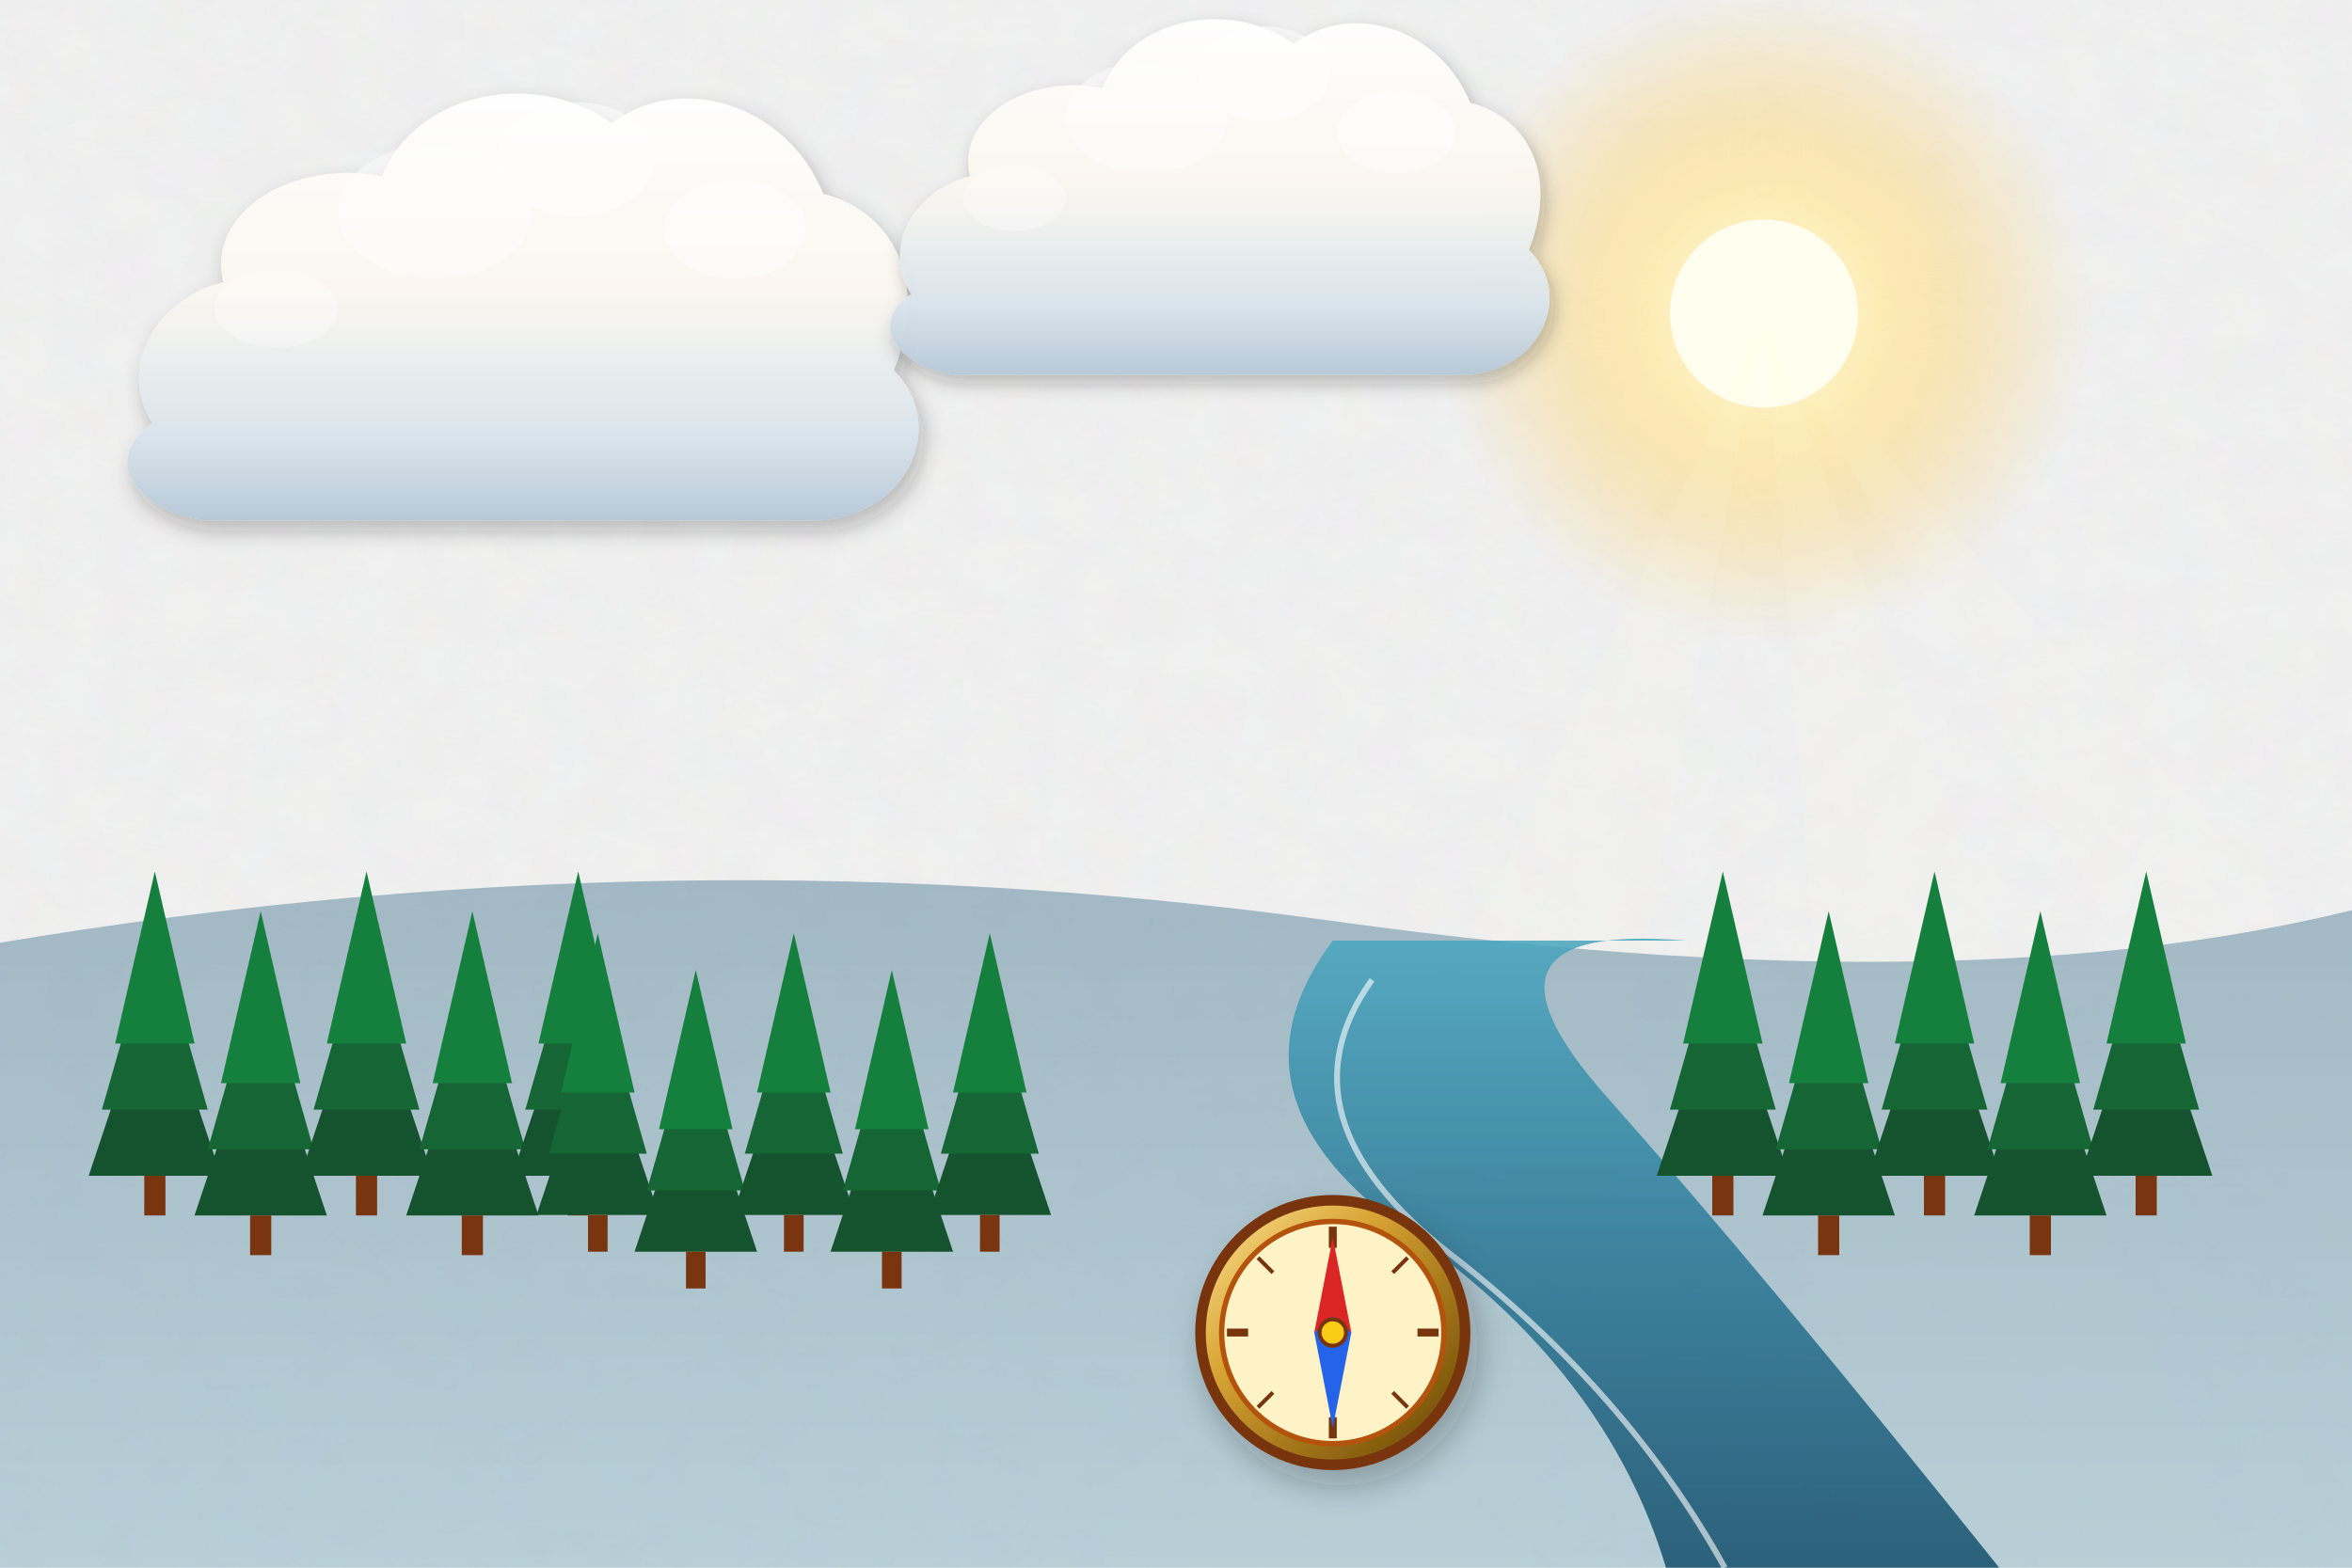
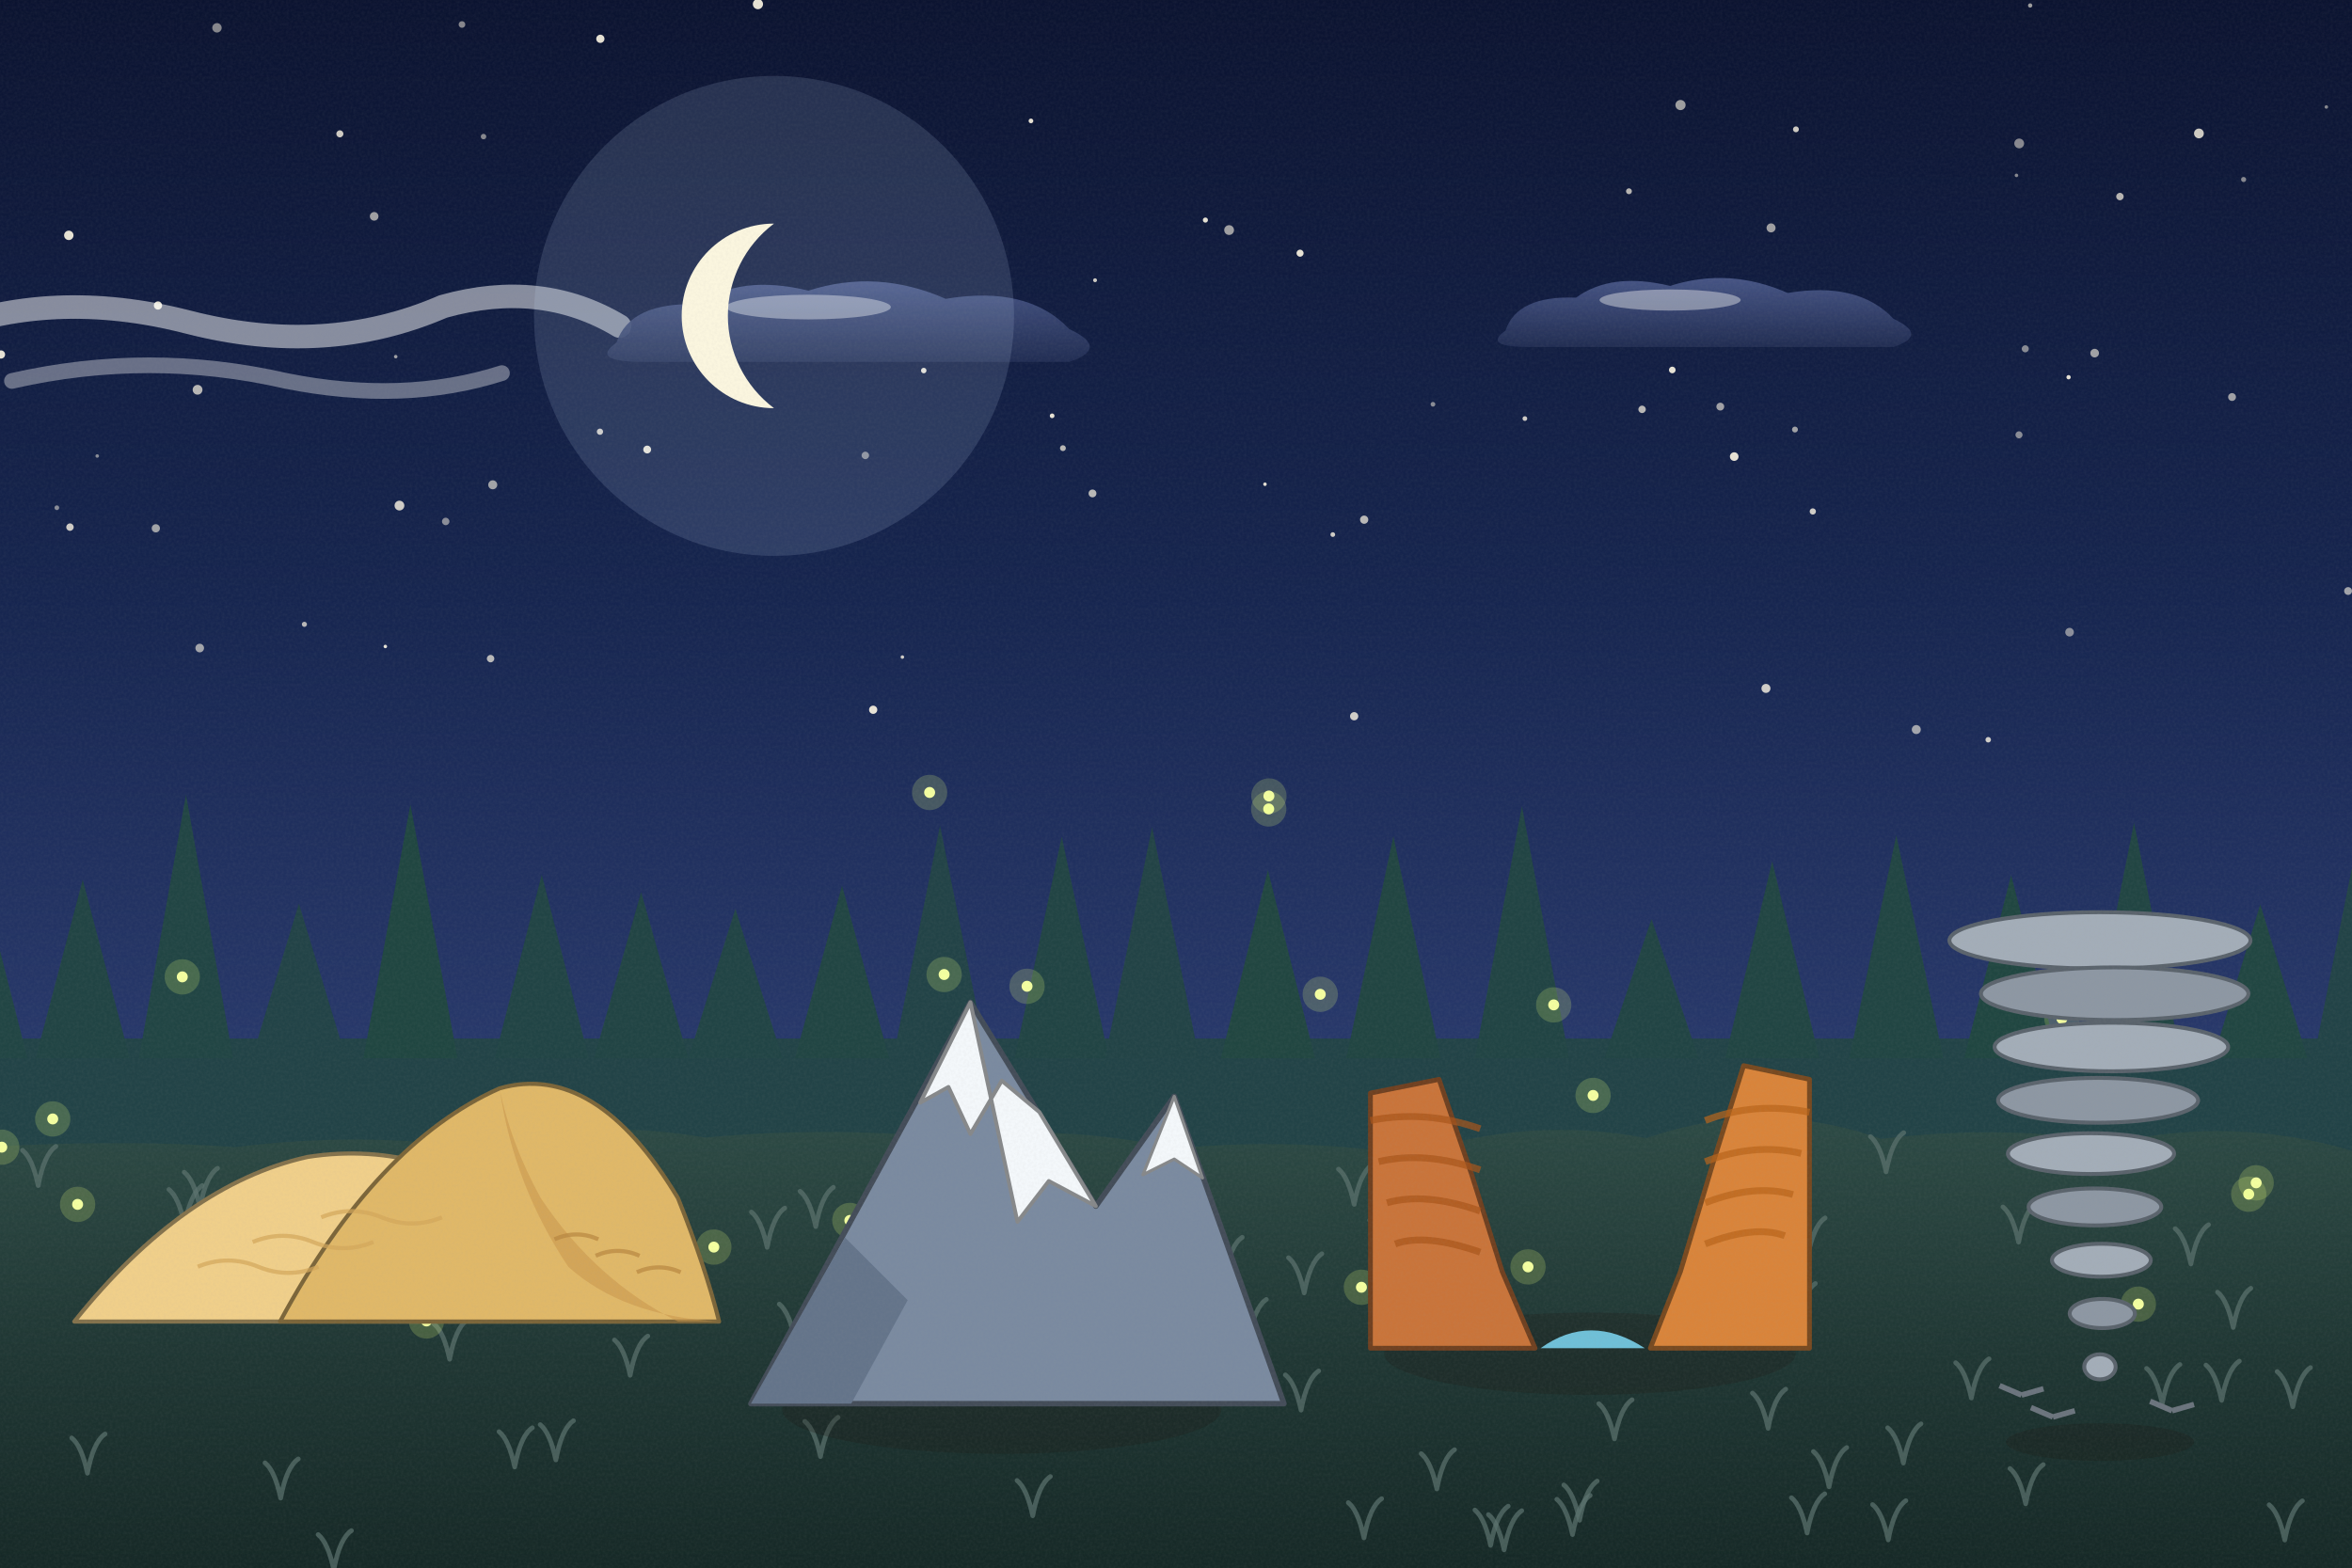
<svg xmlns="http://www.w3.org/2000/svg" viewBox="0 0 1200 800" width="1200" height="800">
  <defs>
-     <filter id="ghibliPaper" x="0%" y="0%" width="100%" height="100%">
-       <feTurbulence type="fractalNoise" baseFrequency="0.04" numOctaves="3" result="noise" seed="42" />
-       <feColorMatrix type="matrix" values="1 0 0 0 0  0 1 0 0 0  0 0 1 0 0  0 0 0 0.035 0" in="noise" result="coloredNoise" />
-       <feComposite operator="in" in2="SourceGraphic" />
+     <linearGradient id="woodTone" x1="0" y1="0" x2="1" y2="0">
+       <stop offset="0" stop-color="#a77649" />
+       <stop offset=".5" stop-color="#7d5231" />
+       <stop offset="1" stop-color="#5a381e" />
+     </linearGradient>
+     <linearGradient id="stoneTone" x1="0" y1="0" x2="0" y2="1">
+       <stop offset="0" stop-color="#c5beb3" />
+       <stop offset="1" stop-color="#7c7468" />
+     </linearGradient>
+     <filter id="softShadow" x="-20%" y="-20%" width="140%" height="140%">
+       <feDropShadow dx="2" dy="5" stdDeviation="4" flood-color="#1b1a14" flood-opacity=".25" />
    </filter>
-     <filter id="softGlow" x="-20%" y="-20%" width="140%" height="140%">
-       <feGaussianBlur stdDeviation="8" result="blur" />
-       <feComposite in="SourceGraphic" in2="blur" operator="over" />
+     <filter id="grain" x="0" y="0" width="100%" height="100%">
+       <feTurbulence type="fractalNoise" baseFrequency=".7" numOctaves="2" seed="11" />
+       <feColorMatrix type="matrix" values="0 0 0 0 .34  0 0 0 0 .34  0 0 0 0 .32  0 0 0 .22 -.07" />
    </filter>
-     <filter id="dropShadow" x="-20%" y="-20%" width="140%" height="140%">
-       <feDropShadow dx="3" dy="6" stdDeviation="6" flood-color="#141e28" flood-opacity="0.28" />
-     </filter>
-     <linearGradient id="skyDay" x1="0" y1="0" x2="0" y2="1">
-       <stop offset="0%" stop-color="#236ca7" />
-       <stop offset="35%" stop-color="#5fa3d6" />
-       <stop offset="70%" stop-color="#b8e1f2" />
-       <stop offset="100%" stop-color="#fdf3dc" />
-     </linearGradient>
-     <linearGradient id="skySunset" x1="0" y1="0" x2="0" y2="1">
-       <stop offset="0%" stop-color="#31396b" />
-       <stop offset="35%" stop-color="#73507b" />
-       <stop offset="65%" stop-color="#cb6b5c" />
-       <stop offset="85%" stop-color="#f29e5a" />
-       <stop offset="100%" stop-color="#fedaa2" />
-     </linearGradient>
-     <linearGradient id="skyDusk" x1="0" y1="0" x2="0" y2="1">
-       <stop offset="0%" stop-color="#121832" />
-       <stop offset="40%" stop-color="#262f56" />
-       <stop offset="70%" stop-color="#4e3d64" />
-       <stop offset="90%" stop-color="#915264" />
-       <stop offset="100%" stop-color="#d6846c" />
-     </linearGradient>
-     <linearGradient id="cloudBodyDay" x1="0" y1="0" x2="0" y2="1">
-       <stop offset="0%" stop-color="#ffffff" />
-       <stop offset="45%" stop-color="#fcf8f0" />
-       <stop offset="80%" stop-color="#d9e4ec" />
-       <stop offset="100%" stop-color="#b6c8d7" />
-     </linearGradient>
-     <linearGradient id="cloudBodySunset" x1="0" y1="0" x2="0" y2="1">
-       <stop offset="0%" stop-color="#fff5e6" />
-       <stop offset="40%" stop-color="#fbd0a5" />
-       <stop offset="75%" stop-color="#cf8ca0" />
-       <stop offset="100%" stop-color="#7e607c" />
-     </linearGradient>
-     <radialGradient id="sunGlowDay" cx="50%" cy="50%" r="50%">
-       <stop offset="0%" stop-color="#fffced" stop-opacity="1" />
-       <stop offset="35%" stop-color="#ffebaa" stop-opacity="0.85" />
-       <stop offset="70%" stop-color="#ffd573" stop-opacity="0.35" />
-       <stop offset="100%" stop-color="#ffd573" stop-opacity="0" />
+     <linearGradient id="skyNight" x1="0" y1="0" x2="0" y2="1">
+       <stop offset="0" stop-color="#0b1330" />
+       <stop offset=".38" stop-color="#16254f" />
+       <stop offset=".72" stop-color="#2b3c70" />
+       <stop offset="1" stop-color="#4a5a8f" />
+     </linearGradient>
+     <linearGradient id="cloudG" x1="0" y1="0" x2="0" y2="1">
+       <stop offset="0" stop-color="#4b5a8c" />
+       <stop offset="1" stop-color="#232f55" />
+     </linearGradient>
+     <radialGradient id="sunG">
+       <stop offset="0" stop-color="#ffffff" />
+       <stop offset=".3" stop-color="#ffffff" stop-opacity=".85" />
+       <stop offset="1" stop-color="#ffffff" stop-opacity="0" />
    </radialGradient>
-     <radialGradient id="sunGlowSunset" cx="50%" cy="50%" r="50%">
-       <stop offset="0%" stop-color="#fff8db" stop-opacity="1" />
-       <stop offset="30%" stop-color="#ffb753" stop-opacity="0.9" />
-       <stop offset="65%" stop-color="#f46e45" stop-opacity="0.4" />
-       <stop offset="100%" stop-color="#e04a43" stop-opacity="0" />
-     </radialGradient>
-     <linearGradient id="hillDistant" x1="0" y1="0" x2="0" y2="1">
-       <stop offset="0%" stop-color="#6e94a8" />
-       <stop offset="100%" stop-color="#93b9c7" />
-     </linearGradient>
-     <linearGradient id="hillMid" x1="0" y1="0" x2="0" y2="1">
-       <stop offset="0%" stop-color="#4a7c4f" />
-       <stop offset="50%" stop-color="#3c6a40" />
-       <stop offset="100%" stop-color="#2d5231" />
-     </linearGradient>
-     <linearGradient id="hillNear" x1="0" y1="0" x2="0" y2="1">
-       <stop offset="0%" stop-color="#699e4c" />
-       <stop offset="60%" stop-color="#4c7e33" />
-       <stop offset="100%" stop-color="#2f5720" />
-     </linearGradient>
-     <linearGradient id="woodTone" x1="0" y1="0" x2="0" y2="1">
-       <stop offset="0%" stop-color="#9c6d48" />
-       <stop offset="50%" stop-color="#784f30" />
-       <stop offset="100%" stop-color="#55341c" />
-     </linearGradient>
-     <linearGradient id="brassTone" x1="0" y1="0" x2="1" y2="1">
-       <stop offset="0%" stop-color="#ffe699" />
-       <stop offset="35%" stop-color="#d9a536" />
-       <stop offset="70%" stop-color="#996c14" />
-       <stop offset="100%" stop-color="#5e4007" />
-     </linearGradient>
-     <linearGradient id="stoneTone" x1="0" y1="0" x2="0" y2="1">
-       <stop offset="0%" stop-color="#c5beb3" />
-       <stop offset="60%" stop-color="#999184" />
-       <stop offset="100%" stop-color="#6c6458" />
-     </linearGradient>
-     <linearGradient id="waterTone" x1="0" y1="0" x2="0" y2="1">
-       <stop offset="0%" stop-color="#47a5be" />
-       <stop offset="50%" stop-color="#2a7796" />
-       <stop offset="100%" stop-color="#144d6a" />
+     <linearGradient id="gndG" x1="0" y1="0" x2="0" y2="1">
+       <stop offset="0" stop-color="#2d4a45" />
+       <stop offset=".5" stop-color="#1f3633" />
+       <stop offset="1" stop-color="#142624" />
    </linearGradient>
  </defs>
-   <rect width="1200" height="800" fill="url(#skyDay)" filter="url(#ghibliPaper)" />
+   <rect width="1200" height="800" fill="url(#skyNight)" />
  <g>
-     <circle cx="900" cy="160" r="168" fill="url(#sunGlowDay)" />
-     <circle cx="900" cy="160" r="48" fill="#fffded" />
-     <polygon points="900,160 600,800 780,800" fill="#fffbe6" opacity="0.08" />
-     <polygon points="900,160 950,800 1140,800" fill="#fffbe6" opacity="0.08" />
-     <polygon points="900,160 1260,800 1460,800" fill="#fffbe6" opacity="0.06" />
-   </g>
-   <g transform="translate(240, 180) scale(0.9)" opacity="0.95">
-     <path d="M-180,40        C-200,10 -180,-30 -140,-40        C-150,-80 -100,-110 -50,-100        C-30,-150 40,-160 80,-130        C120,-160 180,-140 200,-90        C240,-80 260,-40 240,10        C270,40 250,90 200,95        L-150,95        C-190,90 -210,60 -180,40 Z" fill="url(#cloudBodyDay)" filter="url(#dropShadow)" />
-     <ellipse cx="60" cy="-110" rx="45" ry="32" fill="#ffffff" opacity="0.55" />
-     <ellipse cx="-20" cy="-80" rx="55" ry="38" fill="#ffffff" opacity="0.45" />
-     <ellipse cx="150" cy="-70" rx="40" ry="28" fill="#ffffff" opacity="0.5" />
-     <ellipse cx="-110" cy="-25" rx="35" ry="22" fill="#ffffff" opacity="0.35" />
-   </g>
-   <g transform="translate(600, 120) scale(0.75)" opacity="0.95">
-     <path d="M-180,40        C-200,10 -180,-30 -140,-40        C-150,-80 -100,-110 -50,-100        C-30,-150 40,-160 80,-130        C120,-160 180,-140 200,-90        C240,-80 260,-40 240,10        C270,40 250,90 200,95        L-150,95        C-190,90 -210,60 -180,40 Z" fill="url(#cloudBodyDay)" filter="url(#dropShadow)" />
-     <ellipse cx="60" cy="-110" rx="45" ry="32" fill="#ffffff" opacity="0.55" />
-     <ellipse cx="-20" cy="-80" rx="55" ry="38" fill="#ffffff" opacity="0.45" />
-     <ellipse cx="150" cy="-70" rx="40" ry="28" fill="#ffffff" opacity="0.5" />
-     <ellipse cx="-110" cy="-25" rx="35" ry="22" fill="#ffffff" opacity="0.35" />
-   </g>
-   <path d="M-50,490 Q320,420 680,470 T1250,450 L1250,800 L-50,800 Z" fill="url(#hillDistant)" opacity="0.6" />
-   <path d="M680,480 Q620,560 720,630 T850,800 L1020,800 Q900,650 820,560 T860,480 Z" fill="url(#waterTone)" opacity="0.85" />
-   <path d="M700,500 Q650,570 740,640 T880,800" stroke="#ffffff" stroke-width="3" fill="none" opacity="0.6" />
-   <g transform="translate(160, 600) scale(1.35)">
-     <g transform="translate(-60, 0)">
-       <polygon points="0,-75 -25,0 25,0" fill="#14532d" />
-       <polygon points="0,-95 -20,-25 20,-25" fill="#166534" />
-       <polygon points="0,-115 -15,-50 15,-50" fill="#15803d" />
-       <rect x="-4" y="0" width="8" height="15" fill="#78350f" />
-     </g>
-     <g transform="translate(-20, 15)">
-       <polygon points="0,-75 -25,0 25,0" fill="#14532d" />
-       <polygon points="0,-95 -20,-25 20,-25" fill="#166534" />
-       <polygon points="0,-115 -15,-50 15,-50" fill="#15803d" />
-       <rect x="-4" y="0" width="8" height="15" fill="#78350f" />
-     </g>
-     <g transform="translate(20, 0)">
-       <polygon points="0,-75 -25,0 25,0" fill="#14532d" />
-       <polygon points="0,-95 -20,-25 20,-25" fill="#166534" />
-       <polygon points="0,-115 -15,-50 15,-50" fill="#15803d" />
-       <rect x="-4" y="0" width="8" height="15" fill="#78350f" />
-     </g>
-     <g transform="translate(60, 15)">
-       <polygon points="0,-75 -25,0 25,0" fill="#14532d" />
-       <polygon points="0,-95 -20,-25 20,-25" fill="#166534" />
-       <polygon points="0,-115 -15,-50 15,-50" fill="#15803d" />
-       <rect x="-4" y="0" width="8" height="15" fill="#78350f" />
-     </g>
-     <g transform="translate(100, 0)">
-       <polygon points="0,-75 -25,0 25,0" fill="#14532d" />
-       <polygon points="0,-95 -20,-25 20,-25" fill="#166534" />
-       <polygon points="0,-115 -15,-50 15,-50" fill="#15803d" />
-       <rect x="-4" y="0" width="8" height="15" fill="#78350f" />
-     </g>
-   </g>
-   <g transform="translate(380, 620) scale(1.25)">
-     <g transform="translate(-60, 0)">
-       <polygon points="0,-75 -25,0 25,0" fill="#14532d" />
-       <polygon points="0,-95 -20,-25 20,-25" fill="#166534" />
-       <polygon points="0,-115 -15,-50 15,-50" fill="#15803d" />
-       <rect x="-4" y="0" width="8" height="15" fill="#78350f" />
-     </g>
-     <g transform="translate(-20, 15)">
-       <polygon points="0,-75 -25,0 25,0" fill="#14532d" />
-       <polygon points="0,-95 -20,-25 20,-25" fill="#166534" />
-       <polygon points="0,-115 -15,-50 15,-50" fill="#15803d" />
-       <rect x="-4" y="0" width="8" height="15" fill="#78350f" />
-     </g>
-     <g transform="translate(20, 0)">
-       <polygon points="0,-75 -25,0 25,0" fill="#14532d" />
-       <polygon points="0,-95 -20,-25 20,-25" fill="#166534" />
-       <polygon points="0,-115 -15,-50 15,-50" fill="#15803d" />
-       <rect x="-4" y="0" width="8" height="15" fill="#78350f" />
-     </g>
-     <g transform="translate(60, 15)">
-       <polygon points="0,-75 -25,0 25,0" fill="#14532d" />
-       <polygon points="0,-95 -20,-25 20,-25" fill="#166534" />
-       <polygon points="0,-115 -15,-50 15,-50" fill="#15803d" />
-       <rect x="-4" y="0" width="8" height="15" fill="#78350f" />
-     </g>
-     <g transform="translate(100, 0)">
-       <polygon points="0,-75 -25,0 25,0" fill="#14532d" />
-       <polygon points="0,-95 -20,-25 20,-25" fill="#166534" />
-       <polygon points="0,-115 -15,-50 15,-50" fill="#15803d" />
-       <rect x="-4" y="0" width="8" height="15" fill="#78350f" />
-     </g>
-   </g>
-   <g transform="translate(960, 600) scale(1.35)">
-     <g transform="translate(-60, 0)">
-       <polygon points="0,-75 -25,0 25,0" fill="#14532d" />
-       <polygon points="0,-95 -20,-25 20,-25" fill="#166534" />
-       <polygon points="0,-115 -15,-50 15,-50" fill="#15803d" />
-       <rect x="-4" y="0" width="8" height="15" fill="#78350f" />
-     </g>
-     <g transform="translate(-20, 15)">
-       <polygon points="0,-75 -25,0 25,0" fill="#14532d" />
-       <polygon points="0,-95 -20,-25 20,-25" fill="#166534" />
-       <polygon points="0,-115 -15,-50 15,-50" fill="#15803d" />
-       <rect x="-4" y="0" width="8" height="15" fill="#78350f" />
-     </g>
-     <g transform="translate(20, 0)">
-       <polygon points="0,-75 -25,0 25,0" fill="#14532d" />
-       <polygon points="0,-95 -20,-25 20,-25" fill="#166534" />
-       <polygon points="0,-115 -15,-50 15,-50" fill="#15803d" />
-       <rect x="-4" y="0" width="8" height="15" fill="#78350f" />
-     </g>
-     <g transform="translate(60, 15)">
-       <polygon points="0,-75 -25,0 25,0" fill="#14532d" />
-       <polygon points="0,-95 -20,-25 20,-25" fill="#166534" />
-       <polygon points="0,-115 -15,-50 15,-50" fill="#15803d" />
-       <rect x="-4" y="0" width="8" height="15" fill="#78350f" />
-     </g>
-     <g transform="translate(100, 0)">
-       <polygon points="0,-75 -25,0 25,0" fill="#14532d" />
-       <polygon points="0,-95 -20,-25 20,-25" fill="#166534" />
-       <polygon points="0,-115 -15,-50 15,-50" fill="#15803d" />
-       <rect x="-4" y="0" width="8" height="15" fill="#78350f" />
-     </g>
-   </g>
-   <g transform="translate(680, 680) scale(1.35)" filter="url(#dropShadow)">
-     <circle cx="0" cy="0" r="50" fill="url(#brassTone)" stroke="#78350f" stroke-width="4" />
-     <circle cx="0" cy="0" r="42" fill="#fef3c7" stroke="#b45309" stroke-width="2" />
-     <line x1="0" y1="-40" x2="0" y2="-32" stroke="#78350f" stroke-width="3" transform="rotate(0 0 0)" />
-     <line x1="0" y1="-40" x2="0" y2="-32" stroke="#78350f" stroke-width="1.5" transform="rotate(45 0 0)" />
-     <line x1="0" y1="-40" x2="0" y2="-32" stroke="#78350f" stroke-width="3" transform="rotate(90 0 0)" />
-     <line x1="0" y1="-40" x2="0" y2="-32" stroke="#78350f" stroke-width="1.5" transform="rotate(135 0 0)" />
-     <line x1="0" y1="-40" x2="0" y2="-32" stroke="#78350f" stroke-width="3" transform="rotate(180 0 0)" />
-     <line x1="0" y1="-40" x2="0" y2="-32" stroke="#78350f" stroke-width="1.5" transform="rotate(225 0 0)" />
-     <line x1="0" y1="-40" x2="0" y2="-32" stroke="#78350f" stroke-width="3" transform="rotate(270 0 0)" />
-     <line x1="0" y1="-40" x2="0" y2="-32" stroke="#78350f" stroke-width="1.5" transform="rotate(315 0 0)" />
-     <polygon points="0,-36 7,0 0,6 -7,0" fill="#dc2626" />
-     <polygon points="0,36 7,0 0,-6 -7,0" fill="#2563eb" />
-     <circle cx="0" cy="0" r="5" fill="#facc15" stroke="#78350f" stroke-width="1.5" />
-   </g>
+     <circle cx="1030.1" cy="221.9" r="1.8" fill="#fff8e6" opacity="0.5" />
+     <circle cx="35.1" cy="120.1" r="2.4" fill="#fff8e6" opacity="0.9" />
+     <circle cx="690.9" cy="365.5" r="2.1" fill="#fff8e6" opacity="0.8" />
+     <circle cx="203.8" cy="258" r="2.5" fill="#fff8e6" opacity="0.8" />
+     <circle cx="1121.9" cy="68.1" r="2.5" fill="#fff8e6" opacity="0.8" />
+     <circle cx="536.8" cy="212.2" r="1.2" fill="#fff8e6" opacity="0.9" />
+     <circle cx="445.5" cy="362.2" r="2.1" fill="#fff8e6" opacity="0.9" />
+     <circle cx="915.8" cy="219.2" r="1.5" fill="#fff8e6" opacity="0.6" />
+     <circle cx="306.1" cy="220.3" r="1.6" fill="#fff8e6" opacity="0.8" />
+     <circle cx="1028.8" cy="89.5" r="0.9" fill="#fff8e6" opacity="0.5" />
+     <circle cx="1030.2" cy="73.2" r="2.5" fill="#fff8e6" opacity="0.5" />
+     <circle cx="100.8" cy="198.9" r="2.5" fill="#fff8e6" opacity="0.7" />
+     <circle cx="201.9" cy="182" r="0.9" fill="#fff8e6" opacity="0.6" />
+     <circle cx="110.7" cy="14.2" r="2.4" fill="#fff8e6" opacity="0.5" />
+     <circle cx="853.2" cy="188.8" r="1.7" fill="#fff8e6" opacity="0.9" />
+     <circle cx="884.8" cy="233" r="2.2" fill="#fff8e6" opacity="0.9" />
+     <circle cx="696" cy="265.2" r="2.1" fill="#fff8e6" opacity="0.7" />
+     <circle cx="330.2" cy="229.4" r="2" fill="#fff8e6" opacity="0.9" />
+     <circle cx="1055.4" cy="192.5" r="1.1" fill="#fff8e6" opacity="0.9" />
+     <circle cx="615" cy="112.3" r="1.3" fill="#fff8e6" opacity="0.9" />
+     <circle cx="0.5" cy="180.9" r="2.1" fill="#fff8e6" opacity="0.9" />
+     <circle cx="1138.8" cy="202.6" r="2" fill="#fff8e6" opacity="0.6" />
+     <circle cx="1035.8" cy="2.8" r="1.1" fill="#fff8e6" opacity="0.6" />
+     <circle cx="731.1" cy="206.3" r="1.2" fill="#fff8e6" opacity="0.5" />
+     <circle cx="190.9" cy="110.4" r="2.2" fill="#fff8e6" opacity="0.6" />
+     <circle cx="306.3" cy="19.8" r="2.1" fill="#fff8e6" opacity="0.9" />
+     <circle cx="558.7" cy="143" r="1" fill="#fff8e6" opacity="0.8" />
+     <circle cx="977.7" cy="372.3" r="2.3" fill="#fff8e6" opacity="0.6" />
+     <circle cx="1055.9" cy="322.6" r="2.2" fill="#fff8e6" opacity="0.5" />
+     <circle cx="1068.7" cy="180.2" r="2.2" fill="#fff8e6" opacity="0.6" />
+     <circle cx="460.4" cy="335.3" r="0.9" fill="#fff8e6" opacity="0.8" />
+     <circle cx="857.4" cy="53.6" r="2.6" fill="#fff8e6" opacity="0.6" />
+     <circle cx="877.7" cy="207.5" r="2" fill="#fff8e6" opacity="0.6" />
+     <circle cx="924.9" cy="261" r="1.6" fill="#fff8e6" opacity="0.8" />
+     <circle cx="663.3" cy="129.2" r="1.8" fill="#fff8e6" opacity="0.9" />
+     <circle cx="916.3" cy="66" r="1.5" fill="#fff8e6" opacity="0.8" />
+     <circle cx="557.4" cy="251.8" r="2" fill="#fff8e6" opacity="0.7" />
+     <circle cx="778" cy="213.6" r="1.2" fill="#fff8e6" opacity="0.8" />
+     <circle cx="645.4" cy="247.1" r="0.9" fill="#fff8e6" opacity="0.9" />
+     <circle cx="1144.7" cy="91.6" r="1.3" fill="#fff8e6" opacity="0.5" />
+     <circle cx="1186.9" cy="54.6" r="0.9" fill="#fff8e6" opacity="0.5" />
+     <circle cx="471.3" cy="189.1" r="1.4" fill="#fff8e6" opacity="0.9" />
+     <circle cx="227.4" cy="266.1" r="1.9" fill="#fff8e6" opacity="0.5" />
+     <circle cx="246.7" cy="69.7" r="1.4" fill="#fff8e6" opacity="0.5" />
+     <circle cx="173.4" cy="68.3" r="1.8" fill="#fff8e6" opacity="0.8" />
+     <circle cx="1014.4" cy="377.5" r="1.4" fill="#fff8e6" opacity="0.8" />
+     <circle cx="101.9" cy="330.7" r="2.2" fill="#fff8e6" opacity="0.6" />
+     <circle cx="680" cy="272.8" r="1.2" fill="#fff8e6" opacity="0.8" />
+     <circle cx="49.6" cy="232.7" r="0.9" fill="#fff8e6" opacity="0.5" />
+     <circle cx="250.3" cy="336.1" r="1.9" fill="#fff8e6" opacity="0.7" />
+     <circle cx="542.3" cy="228.7" r="1.5" fill="#fff8e6" opacity="0.7" />
+     <circle cx="251.4" cy="247.4" r="2.3" fill="#fff8e6" opacity="0.6" />
+     <circle cx="155.3" cy="318.6" r="1.3" fill="#fff8e6" opacity="0.7" />
+     <circle cx="901" cy="351.3" r="2.3" fill="#fff8e6" opacity="0.8" />
+     <circle cx="903.6" cy="116.3" r="2.3" fill="#fff8e6" opacity="0.6" />
+     <circle cx="526" cy="61.7" r="1.2" fill="#fff8e6" opacity="0.9" />
+     <circle cx="386.7" cy="2.1" r="2.6" fill="#fff8e6" opacity="0.9" />
+     <circle cx="837.8" cy="208.9" r="1.9" fill="#fff8e6" opacity="0.7" />
+     <circle cx="1081.6" cy="100.3" r="1.9" fill="#fff8e6" opacity="0.7" />
+     <circle cx="831.1" cy="97.6" r="1.5" fill="#fff8e6" opacity="0.7" />
+     <circle cx="79.5" cy="269.6" r="2.1" fill="#fff8e6" opacity="0.6" />
+     <circle cx="441.5" cy="232.4" r="1.9" fill="#fff8e6" opacity="0.5" />
+     <circle cx="1033.3" cy="178" r="1.8" fill="#fff8e6" opacity="0.5" />
+     <circle cx="80.6" cy="155.9" r="2.1" fill="#fff8e6" opacity="0.9" />
+     <circle cx="1198" cy="301.6" r="2" fill="#fff8e6" opacity="0.6" />
+     <circle cx="627.1" cy="117.4" r="2.5" fill="#fff8e6" opacity="0.6" />
+     <circle cx="35.7" cy="269" r="1.9" fill="#fff8e6" opacity="0.8" />
+     <circle cx="29" cy="259.1" r="1.2" fill="#fff8e6" opacity="0.5" />
+     <circle cx="196.6" cy="329.9" r="0.9" fill="#fff8e6" opacity="0.9" />
+     <circle cx="235.7" cy="12.5" r="1.7" fill="#fff8e6" opacity="0.5" />
+   </g>
+   <g transform="translate(126.1,160.4) scale(1)" opacity="0.9">
+     <path d="M-160,10 Q-100,-14 -30,4 Q40,22 100,-4 Q150,-18 190,6" stroke="#fff" stroke-width="12" stroke-linecap="round" fill="none" opacity=".55" />
+     <path d="M-120,34 Q-50,18 20,34 Q80,46 130,30" stroke="#fff" stroke-width="8" stroke-linecap="round" fill="none" opacity=".4" />
+   </g>
+   <g transform="translate(433.5,160.9) scale(0.7)" opacity="0.9">
+     <path d="M-170,20 Q-160,-10 -110,-8 Q-80,-30 -30,-18 Q20,-34 70,-12 Q130,-22 160,10 Q190,24 160,34 L-150,34 Q-190,34 -170,20 Z" fill="url(#cloudG)" />
+     <ellipse cx="-30" cy="-6" rx="60" ry="9" fill="#fff" opacity=".45" />
+   </g>
+   <g transform="translate(870.1,156.7) scale(0.6)" opacity="0.9">
+     <path d="M-170,20 Q-160,-10 -110,-8 Q-80,-30 -30,-18 Q20,-34 70,-12 Q130,-22 160,10 Q190,24 160,34 L-150,34 Q-190,34 -170,20 Z" fill="url(#cloudG)" />
+     <ellipse cx="-30" cy="-6" rx="60" ry="9" fill="#fff" opacity=".45" />
+   </g>
+   <g>
+     <circle cx="394.9" cy="161.2" r="122.46" fill="#cfe0ff" opacity=".14" />
+     <path d="M394.9,114.1 A47.1,47.1 0 1 0 394.9,208.3 A58.9,58.9 0 0 1 394.9,114.1 Z" fill="#fbf6df" />
+   </g>
+   <rect x="-20" y="530" width="1240" height="120" fill="#224347" />
+   <path d="M-10,540 L-34,540 L-10,446 L14,540 Z" fill="#214544" />
+   <path d="M42.2,540 L18.2,540 L42.2,448.9 L66.2,540 Z" fill="#214444" />
+   <path d="M94.9,540 L70.9,540 L94.9,405.5 L118.9,540 Z" fill="#214544" />
+   <path d="M152.5,540 L128.5,540 L152.5,461.1 L176.5,540 Z" fill="#224347" />
+   <path d="M209.4,540 L185.4,540 L209.4,410.5 L233.4,540 Z" fill="#204641" />
+   <path d="M276.4,540 L252.4,540 L276.4,446.3 L300.4,540 Z" fill="#214445" />
+   <path d="M327.1,540 L303.1,540 L327.1,455.2 L351.1,540 Z" fill="#214444" />
+   <path d="M375.2,540 L351.2,540 L375.2,463.8 L399.2,540 Z" fill="#214445" />
+   <path d="M429.6,540 L405.6,540 L429.6,451.9 L453.6,540 Z" fill="#214543" />
+   <path d="M479.6,540 L455.6,540 L479.6,421.3 L503.6,540 Z" fill="#224347" />
+   <path d="M541.7,540 L517.7,540 L541.7,426.9 L565.7,540 Z" fill="#214444" />
+   <path d="M587.8,540 L563.8,540 L587.8,422 L611.8,540 Z" fill="#224346" />
+   <path d="M646.9,540 L622.9,540 L646.9,444.1 L670.9,540 Z" fill="#214641" />
+   <path d="M710.9,540 L686.9,540 L710.9,426.7 L734.9,540 Z" fill="#214542" />
+   <path d="M776.5,540 L752.5,540 L776.5,411.3 L800.5,540 Z" fill="#214444" />
+   <path d="M842.6,540 L818.6,540 L842.6,469 L866.6,540 Z" fill="#214444" />
+   <path d="M904.2,540 L880.2,540 L904.2,439.5 L928.2,540 Z" fill="#214543" />
+   <path d="M967.5,540 L943.5,540 L967.5,426.2 L991.5,540 Z" fill="#214543" />
+   <path d="M1026.1,540 L1002.1,540 L1026.1,446.6 L1050.1,540 Z" fill="#204641" />
+   <path d="M1088.8,540 L1064.8,540 L1088.8,419.8 L1112.8,540 Z" fill="#214543" />
+   <path d="M1153.2,540 L1129.2,540 L1153.2,461.5 L1177.2,540 Z" fill="#214642" />
+   <path d="M1204.5,540 L1180.5,540 L1204.5,420.2 L1228.5,540 Z" fill="#224347" />
+   <g>
+     <path d="M-20,586 Q60,581 120,585.4 Q180,577.8 240,585.1 Q300,570.2 360,580.5 Q420,574.9 480,580.3 Q540,573.4 600,586 Q660,580.4 720,589.2 Q780,569.3 840,580.8 Q900,560.1 960,581.2 Q1020,573.7 1080,582.8 Q1140,569.7 1200,587.2 Q1260,581.8 1320,586.7 L1240,820 L-20,820 Z" fill="url(#gndG)" />
+     <path d="M706.8,640.7 q-3,-14 -8,-18 M706.8,640.7 q3,-16 9,-20" stroke="#5b726e" stroke-width="2.4" fill="none" stroke-linecap="round" opacity=".7" />
+     <path d="M1169.8,717.9 q-3,-14 -8,-18 M1169.8,717.9 q3,-16 9,-20" stroke="#5b726e" stroke-width="2.4" fill="none" stroke-linecap="round" opacity=".7" />
+     <path d="M91.4,647 q-3,-14 -8,-18 M91.4,647 q3,-16 9,-20" stroke="#5b726e" stroke-width="2.4" fill="none" stroke-linecap="round" opacity=".7" />
+     <path d="M1139.4,677.4 q-3,-14 -8,-18 M1139.4,677.4 q3,-16 9,-20" stroke="#5b726e" stroke-width="2.4" fill="none" stroke-linecap="round" opacity=".7" />
+     <path d="M1029.9,633.9 q-3,-14 -8,-18 M1029.9,633.9 q3,-16 9,-20" stroke="#5b726e" stroke-width="2.4" fill="none" stroke-linecap="round" opacity=".7" />
+     <path d="M962.3,598 q-3,-14 -8,-18 M962.3,598 q3,-16 9,-20" stroke="#5b726e" stroke-width="2.4" fill="none" stroke-linecap="round" opacity=".7" />
+     <path d="M767.4,790.9 q-3,-14 -8,-18 M767.4,790.9 q3,-16 9,-20" stroke="#5b726e" stroke-width="2.4" fill="none" stroke-linecap="round" opacity=".7" />
+     <path d="M760.5,788.6 q-3,-14 -8,-18 M760.5,788.6 q3,-16 9,-20" stroke="#5b726e" stroke-width="2.4" fill="none" stroke-linecap="round" opacity=".7" />
+     <path d="M416.2,625.9 q-3,-14 -8,-18 M416.2,625.9 q3,-16 9,-20" stroke="#5b726e" stroke-width="2.4" fill="none" stroke-linecap="round" opacity=".7" />
+     <path d="M143.2,764.5 q-3,-14 -8,-18 M143.2,764.5 q3,-16 9,-20" stroke="#5b726e" stroke-width="2.4" fill="none" stroke-linecap="round" opacity=".7" />
+     <path d="M624.8,651.4 q-3,-14 -8,-18 M624.8,651.4 q3,-16 9,-20" stroke="#5b726e" stroke-width="2.4" fill="none" stroke-linecap="round" opacity=".7" />
+     <path d="M262.6,748.6 q-3,-14 -8,-18 M262.6,748.6 q3,-16 9,-20" stroke="#5b726e" stroke-width="2.4" fill="none" stroke-linecap="round" opacity=".7" />
+     <path d="M922.2,641.5 q-3,-14 -8,-18 M922.2,641.5 q3,-16 9,-20" stroke="#5b726e" stroke-width="2.4" fill="none" stroke-linecap="round" opacity=".7" />
+     <path d="M1165.7,785.9 q-3,-14 -8,-18 M1165.7,785.9 q3,-16 9,-20" stroke="#5b726e" stroke-width="2.4" fill="none" stroke-linecap="round" opacity=".7" />
+     <path d="M663.8,719.6 q-3,-14 -8,-18 M663.8,719.6 q3,-16 9,-20" stroke="#5b726e" stroke-width="2.4" fill="none" stroke-linecap="round" opacity=".7" />
+     <path d="M878.1,632.4 q-3,-14 -8,-18 M878.1,632.4 q3,-16 9,-20" stroke="#5b726e" stroke-width="2.4" fill="none" stroke-linecap="round" opacity=".7" />
+     <path d="M802.3,783.1 q-3,-14 -8,-18 M802.3,783.1 q3,-16 9,-20" stroke="#5b726e" stroke-width="2.4" fill="none" stroke-linecap="round" opacity=".7" />
+     <path d="M616.6,666.1 q-3,-14 -8,-18 M616.6,666.1 q3,-16 9,-20" stroke="#5b726e" stroke-width="2.4" fill="none" stroke-linecap="round" opacity=".7" />
+     <path d="M19.5,605 q-3,-14 -8,-18 M19.5,605 q3,-16 9,-20" stroke="#5b726e" stroke-width="2.4" fill="none" stroke-linecap="round" opacity=".7" />
+     <path d="M508.6,631.8 q-3,-14 -8,-18 M508.6,631.8 q3,-16 9,-20" stroke="#5b726e" stroke-width="2.4" fill="none" stroke-linecap="round" opacity=".7" />
+     <path d="M170.3,801.1 q-3,-14 -8,-18 M170.3,801.1 q3,-16 9,-20" stroke="#5b726e" stroke-width="2.4" fill="none" stroke-linecap="round" opacity=".7" />
+     <path d="M102,616.2 q-3,-14 -8,-18 M102,616.2 q3,-16 9,-20" stroke="#5b726e" stroke-width="2.4" fill="none" stroke-linecap="round" opacity=".7" />
+     <path d="M963.4,785.8 q-3,-14 -8,-18 M963.4,785.8 q3,-16 9,-20" stroke="#5b726e" stroke-width="2.4" fill="none" stroke-linecap="round" opacity=".7" />
+     <path d="M521.9,610.4 q-3,-14 -8,-18 M521.9,610.4 q3,-16 9,-20" stroke="#5b726e" stroke-width="2.4" fill="none" stroke-linecap="round" opacity=".7" />
+     <path d="M526.9,773.5 q-3,-14 -8,-18 M526.9,773.5 q3,-16 9,-20" stroke="#5b726e" stroke-width="2.4" fill="none" stroke-linecap="round" opacity=".7" />
+     <path d="M733.1,759.8 q-3,-14 -8,-18 M733.1,759.8 q3,-16 9,-20" stroke="#5b726e" stroke-width="2.4" fill="none" stroke-linecap="round" opacity=".7" />
+     <path d="M1033.5,767.4 q-3,-14 -8,-18 M1033.5,767.4 q3,-16 9,-20" stroke="#5b726e" stroke-width="2.4" fill="none" stroke-linecap="round" opacity=".7" />
+     <path d="M321.5,701.8 q-3,-14 -8,-18 M321.5,701.8 q3,-16 9,-20" stroke="#5b726e" stroke-width="2.4" fill="none" stroke-linecap="round" opacity=".7" />
+     <path d="M971.1,746.6 q-3,-14 -8,-18 M971.1,746.6 q3,-16 9,-20" stroke="#5b726e" stroke-width="2.4" fill="none" stroke-linecap="round" opacity=".7" />
+     <path d="M518.4,675.5 q-3,-14 -8,-18 M518.4,675.5 q3,-16 9,-20" stroke="#5b726e" stroke-width="2.4" fill="none" stroke-linecap="round" opacity=".7" />
+     <path d="M44.6,751.8 q-3,-14 -8,-18 M44.6,751.8 q3,-16 9,-20" stroke="#5b726e" stroke-width="2.4" fill="none" stroke-linecap="round" opacity=".7" />
+     <path d="M283.6,745 q-3,-14 -8,-18 M283.6,745 q3,-16 9,-20" stroke="#5b726e" stroke-width="2.4" fill="none" stroke-linecap="round" opacity=".7" />
+     <path d="M922,782.3 q-3,-14 -8,-18 M922,782.3 q3,-16 9,-20" stroke="#5b726e" stroke-width="2.4" fill="none" stroke-linecap="round" opacity=".7" />
+     <path d="M418.6,743.3 q-3,-14 -8,-18 M418.6,743.3 q3,-16 9,-20" stroke="#5b726e" stroke-width="2.4" fill="none" stroke-linecap="round" opacity=".7" />
+     <path d="M902.1,728.9 q-3,-14 -8,-18 M902.1,728.9 q3,-16 9,-20" stroke="#5b726e" stroke-width="2.4" fill="none" stroke-linecap="round" opacity=".7" />
+     <path d="M1005.8,713.4 q-3,-14 -8,-18 M1005.8,713.4 q3,-16 9,-20" stroke="#5b726e" stroke-width="2.4" fill="none" stroke-linecap="round" opacity=".7" />
+     <path d="M823.7,734.3 q-3,-14 -8,-18 M823.7,734.3 q3,-16 9,-20" stroke="#5b726e" stroke-width="2.4" fill="none" stroke-linecap="round" opacity=".7" />
+     <path d="M637.1,683.1 q-3,-14 -8,-18 M637.1,683.1 q3,-16 9,-20" stroke="#5b726e" stroke-width="2.4" fill="none" stroke-linecap="round" opacity=".7" />
+     <path d="M391.4,636.5 q-3,-14 -8,-18 M391.4,636.5 q3,-16 9,-20" stroke="#5b726e" stroke-width="2.4" fill="none" stroke-linecap="round" opacity=".7" />
+     <path d="M229.4,693.6 q-3,-14 -8,-18 M229.4,693.6 q3,-16 9,-20" stroke="#5b726e" stroke-width="2.4" fill="none" stroke-linecap="round" opacity=".7" />
+     <path d="M695.9,784.8 q-3,-14 -8,-18 M695.9,784.8 q3,-16 9,-20" stroke="#5b726e" stroke-width="2.4" fill="none" stroke-linecap="round" opacity=".7" />
+     <path d="M901.9,675.6 q-3,-14 -8,-18 M901.9,675.6 q3,-16 9,-20" stroke="#5b726e" stroke-width="2.4" fill="none" stroke-linecap="round" opacity=".7" />
+     <path d="M1103.2,716.3 q-3,-14 -8,-18 M1103.2,716.3 q3,-16 9,-20" stroke="#5b726e" stroke-width="2.4" fill="none" stroke-linecap="round" opacity=".7" />
+     <path d="M94.2,625 q-3,-14 -8,-18 M94.2,625 q3,-16 9,-20" stroke="#5b726e" stroke-width="2.4" fill="none" stroke-linecap="round" opacity=".7" />
+     <path d="M886.9,665.8 q-3,-14 -8,-18 M886.9,665.8 q3,-16 9,-20" stroke="#5b726e" stroke-width="2.4" fill="none" stroke-linecap="round" opacity=".7" />
+     <path d="M723.8,672.4 q-3,-14 -8,-18 M723.8,672.4 q3,-16 9,-20" stroke="#5b726e" stroke-width="2.4" fill="none" stroke-linecap="round" opacity=".7" />
+     <path d="M177.5,620.9 q-3,-14 -8,-18 M177.5,620.9 q3,-16 9,-20" stroke="#5b726e" stroke-width="2.4" fill="none" stroke-linecap="round" opacity=".7" />
+     <path d="M595.5,703.1 q-3,-14 -8,-18 M595.5,703.1 q3,-16 9,-20" stroke="#5b726e" stroke-width="2.4" fill="none" stroke-linecap="round" opacity=".7" />
+     <path d="M690.9,614.6 q-3,-14 -8,-18 M690.9,614.6 q3,-16 9,-20" stroke="#5b726e" stroke-width="2.4" fill="none" stroke-linecap="round" opacity=".7" />
+     <path d="M1133.5,714.6 q-3,-14 -8,-18 M1133.5,714.6 q3,-16 9,-20" stroke="#5b726e" stroke-width="2.4" fill="none" stroke-linecap="round" opacity=".7" />
+     <path d="M933.2,758.7 q-3,-14 -8,-18 M933.2,758.7 q3,-16 9,-20" stroke="#5b726e" stroke-width="2.4" fill="none" stroke-linecap="round" opacity=".7" />
+     <path d="M805.9,775.8 q-3,-14 -8,-18 M805.9,775.8 q3,-16 9,-20" stroke="#5b726e" stroke-width="2.4" fill="none" stroke-linecap="round" opacity=".7" />
+     <path d="M665.4,659.8 q-3,-14 -8,-18 M665.4,659.8 q3,-16 9,-20" stroke="#5b726e" stroke-width="2.4" fill="none" stroke-linecap="round" opacity=".7" />
+     <path d="M917.2,675 q-3,-14 -8,-18 M917.2,675 q3,-16 9,-20" stroke="#5b726e" stroke-width="2.4" fill="none" stroke-linecap="round" opacity=".7" />
+     <path d="M1117.8,645 q-3,-14 -8,-18 M1117.8,645 q3,-16 9,-20" stroke="#5b726e" stroke-width="2.4" fill="none" stroke-linecap="round" opacity=".7" />
+     <path d="M405.6,683.5 q-3,-14 -8,-18 M405.6,683.5 q3,-16 9,-20" stroke="#5b726e" stroke-width="2.4" fill="none" stroke-linecap="round" opacity=".7" />
+   </g>
+   <g>
+     <circle cx="1052" cy="519.8" r="9" fill="#e8ff7a" opacity=".2" />
+     <circle cx="1052" cy="519.8" r="2.8" fill="#f4ffa0" />
+     <circle cx="217.6" cy="674.1" r="9" fill="#e8ff7a" opacity=".2" />
+     <circle cx="217.6" cy="674.1" r="2.8" fill="#f4ffa0" />
+     <circle cx="481.7" cy="497.3" r="9" fill="#e8ff7a" opacity=".2" />
+     <circle cx="481.7" cy="497.3" r="2.8" fill="#f4ffa0" />
+     <circle cx="93" cy="498.5" r="9" fill="#e8ff7a" opacity=".2" />
+     <circle cx="93" cy="498.5" r="2.8" fill="#f4ffa0" />
+     <circle cx="673.6" cy="507.4" r="9" fill="#e8ff7a" opacity=".2" />
+     <circle cx="673.6" cy="507.4" r="2.8" fill="#f4ffa0" />
+     <circle cx="474.3" cy="404.4" r="9" fill="#e8ff7a" opacity=".2" />
+     <circle cx="474.3" cy="404.4" r="2.8" fill="#f4ffa0" />
+     <circle cx="1091" cy="665.5" r="9" fill="#e8ff7a" opacity=".2" />
+     <circle cx="1091" cy="665.5" r="2.8" fill="#f4ffa0" />
+     <circle cx="524" cy="503.3" r="9" fill="#e8ff7a" opacity=".2" />
+     <circle cx="524" cy="503.3" r="2.8" fill="#f4ffa0" />
+     <circle cx="39.6" cy="614.6" r="9" fill="#e8ff7a" opacity=".2" />
+     <circle cx="39.6" cy="614.6" r="2.8" fill="#f4ffa0" />
+     <circle cx="1147.3" cy="609.4" r="9" fill="#e8ff7a" opacity=".2" />
+     <circle cx="1147.3" cy="609.4" r="2.8" fill="#f4ffa0" />
+     <circle cx="0.9" cy="585.4" r="9" fill="#e8ff7a" opacity=".2" />
+     <circle cx="0.9" cy="585.4" r="2.8" fill="#f4ffa0" />
+     <circle cx="647.3" cy="412.8" r="9" fill="#e8ff7a" opacity=".2" />
+     <circle cx="647.3" cy="412.8" r="2.8" fill="#f4ffa0" />
+     <circle cx="433.6" cy="622.8" r="9" fill="#e8ff7a" opacity=".2" />
+     <circle cx="433.6" cy="622.8" r="2.8" fill="#f4ffa0" />
+     <circle cx="1151.1" cy="603.6" r="9" fill="#e8ff7a" opacity=".2" />
+     <circle cx="1151.1" cy="603.6" r="2.8" fill="#f4ffa0" />
+     <circle cx="694.6" cy="656.9" r="9" fill="#e8ff7a" opacity=".2" />
+     <circle cx="694.6" cy="656.9" r="2.8" fill="#f4ffa0" />
+     <circle cx="26.9" cy="571" r="9" fill="#e8ff7a" opacity=".2" />
+     <circle cx="26.9" cy="571" r="2.8" fill="#f4ffa0" />
+     <circle cx="364.2" cy="636.4" r="9" fill="#e8ff7a" opacity=".2" />
+     <circle cx="364.2" cy="636.4" r="2.8" fill="#f4ffa0" />
+     <circle cx="195.6" cy="606.1" r="9" fill="#e8ff7a" opacity=".2" />
+     <circle cx="195.6" cy="606.1" r="2.8" fill="#f4ffa0" />
+     <circle cx="792.7" cy="512.8" r="9" fill="#e8ff7a" opacity=".2" />
+     <circle cx="792.7" cy="512.8" r="2.8" fill="#f4ffa0" />
+     <circle cx="512" cy="565.3" r="9" fill="#e8ff7a" opacity=".2" />
+     <circle cx="512" cy="565.3" r="2.8" fill="#f4ffa0" />
+     <circle cx="812.8" cy="559" r="9" fill="#e8ff7a" opacity=".2" />
+     <circle cx="812.8" cy="559" r="2.8" fill="#f4ffa0" />
+     <circle cx="578.7" cy="663.8" r="9" fill="#e8ff7a" opacity=".2" />
+     <circle cx="578.7" cy="663.8" r="2.8" fill="#f4ffa0" />
+     <circle cx="490.3" cy="643.3" r="9" fill="#e8ff7a" opacity=".2" />
+     <circle cx="490.3" cy="643.3" r="2.8" fill="#f4ffa0" />
+     <circle cx="647.4" cy="406.2" r="9" fill="#e8ff7a" opacity=".2" />
+     <circle cx="647.4" cy="406.2" r="2.8" fill="#f4ffa0" />
+     <circle cx="490" cy="694.8" r="9" fill="#e8ff7a" opacity=".2" />
+     <circle cx="490" cy="694.8" r="2.8" fill="#f4ffa0" />
+     <circle cx="779.6" cy="646.5" r="9" fill="#e8ff7a" opacity=".2" />
+     <circle cx="779.6" cy="646.5" r="2.8" fill="#f4ffa0" />
+   </g>
+   <g transform="translate(184.9,674.4) scale(0.7)">
+     <path d="M-210,0 Q-130,-100 -40,-120 Q50,-134 130,-70 Q180,-30 210,0 Z" fill="#f0cf8a" stroke="#84724c" stroke-width="3" stroke-linejoin="round" stroke-linecap="round" />
+     <path d="M-60,0 Q10,-130 100,-170 Q170,-190 230,-90 Q250,-40 260,0 Z" fill="#e0b868" stroke="#7b6539" stroke-width="3" stroke-linejoin="round" stroke-linecap="round" />
+     <path d="M100,-170 Q110,-100 150,-40 Q190,-4 260,0 L230,0 Q170,-30 130,-90 Q108,-130 100,-170 Z" fill="#c9954a" opacity=".55" />
+     <path d="M-120,-40 q22,-9 44,0 q22,9 44,0" stroke="#d3a65a" stroke-width="3" fill="none" opacity=".7" />
+     <path d="M-80,-58 q22,-9 44,0 q22,9 44,0" stroke="#d3a65a" stroke-width="3" fill="none" opacity=".7" />
+     <path d="M-30,-76 q22,-9 44,0 q22,9 44,0" stroke="#d3a65a" stroke-width="3" fill="none" opacity=".7" />
+     <path d="M140,-60 q16,-7 32,0" stroke="#b8863e" stroke-width="3" fill="none" opacity=".7" />
+     <path d="M170,-48 q16,-7 32,0" stroke="#b8863e" stroke-width="3" fill="none" opacity=".7" />
+     <path d="M200,-36 q16,-7 32,0" stroke="#b8863e" stroke-width="3" fill="none" opacity=".7" />
+   </g>
+   <g transform="translate(811.2,690.8) scale(0.7)">
+     <ellipse cx="0" cy="0" rx="150" ry="30" fill="#1b1a14" opacity="0.28" />
+     <path d="M-160,-4 L-160,-190 L-110,-200 L-86,-130 L-64,-60 L-40,-4 Z" fill="#c9743a" stroke="#6f4020" stroke-width="3.5" stroke-linejoin="round" stroke-linecap="round" />
+     <path d="M160,-4 L160,-200 L112,-210 L90,-140 L66,-60 L44,-4 Z" fill="#d9843a" stroke="#774920" stroke-width="3.5" stroke-linejoin="round" stroke-linecap="round" />
+     <path d="M-160,-170 Q-120,-178 -80,-164" stroke="#a8541a" stroke-width="5" fill="none" opacity=".7" />
+     <path d="M160,-176 Q120,-184 84,-170" stroke="#b8641a" stroke-width="5" fill="none" opacity=".7" />
+     <path d="M-154,-140 Q-120,-148 -80,-134" stroke="#a8541a" stroke-width="5" fill="none" opacity=".7" />
+     <path d="M154,-146 Q120,-154 84,-140" stroke="#b8641a" stroke-width="5" fill="none" opacity=".7" />
+     <path d="M-148,-110 Q-120,-118 -80,-104" stroke="#a8541a" stroke-width="5" fill="none" opacity=".7" />
+     <path d="M148,-116 Q120,-124 84,-110" stroke="#b8641a" stroke-width="5" fill="none" opacity=".7" />
+     <path d="M-142,-80 Q-120,-88 -80,-74" stroke="#a8541a" stroke-width="5" fill="none" opacity=".7" />
+     <path d="M142,-86 Q120,-94 84,-80" stroke="#b8641a" stroke-width="5" fill="none" opacity=".7" />
+     <path d="M-36,-4 Q0,-30 40,-4 Z" fill="#6fc0d8" />
+   </g>
+   <g transform="translate(511.1,719.5) scale(0.8)">
+     <ellipse cx="0" cy="0" rx="140" ry="28" fill="#1b1a14" opacity="0.28" />
+     <path d="M-160,-4 L-20,-260 L60,-130 L110,-200 L180,-4 Z" fill="#7a8aa0" stroke="#434c58" stroke-width="3.5" stroke-linejoin="round" stroke-linecap="round" />
+     <path d="M-20,-260 L-52,-196 L-34,-206 L-20,-176 L0,-210 L24,-190 L60,-130 L30,-146 L10,-120 Z" fill="#f4f8fb" stroke="#86888a" stroke-width="2.5" stroke-linejoin="round" stroke-linecap="round" />
+     <path d="M110,-200 L90,-150 L110,-160 L128,-148 Z" fill="#f4f8fb" stroke="#86888a" stroke-width="2" stroke-linejoin="round" stroke-linecap="round" />
+     <path d="M-160,-4 L-100,-110 L-60,-70 L-96,-4 Z" fill="#64748a" stroke="#37404c" stroke-width="0" stroke-linejoin="round" stroke-linecap="round" />
+   </g>
+   <g transform="translate(1071.4,735.9) scale(0.8)">
+     <ellipse cx="0" cy="0" rx="60" ry="12" fill="#1b1a14" opacity="0.28" />
+     <ellipse cx="0.0" cy="-320" rx="96.0" ry="18.0" fill="#a3adb8" stroke="#5a636c" stroke-width="2.5" />
+     <ellipse cx="9.4" cy="-286" rx="85.3" ry="16.8" fill="#8d97a3" stroke="#5a636c" stroke-width="2.5" />
+     <ellipse cx="7.3" cy="-252" rx="74.5" ry="15.5" fill="#a3adb8" stroke="#5a636c" stroke-width="2.5" />
+     <ellipse cx="-1.2" cy="-218" rx="63.8" ry="14.3" fill="#8d97a3" stroke="#5a636c" stroke-width="2.5" />
+     <ellipse cx="-5.7" cy="-184" rx="53.0" ry="13.0" fill="#a3adb8" stroke="#5a636c" stroke-width="2.5" />
+     <ellipse cx="-3.2" cy="-150" rx="42.3" ry="11.8" fill="#8d97a3" stroke="#5a636c" stroke-width="2.5" />
+     <ellipse cx="0.9" cy="-116" rx="31.5" ry="10.5" fill="#a3adb8" stroke="#5a636c" stroke-width="2.5" />
+     <ellipse cx="1.5" cy="-82" rx="20.8" ry="9.3" fill="#8d97a3" stroke="#5a636c" stroke-width="2.5" />
+     <ellipse cx="0.0" cy="-48" rx="10.0" ry="8.0" fill="#a3adb8" stroke="#5a636c" stroke-width="2.5" />
+     <path d="M-50,-30 l-14,-6 M-50,-30 l14,-4" stroke="#6b747d" stroke-width="3.5" />
+     <path d="M46,-20 l-14,-6 M46,-20 l14,-4" stroke="#6b747d" stroke-width="3.5" />
+     <path d="M-30,-16 l-14,-6 M-30,-16 l14,-4" stroke="#6b747d" stroke-width="3.5" />
+   </g>
+   <rect x="-1" y="0" width="1202" height="800" filter="url(#grain)" opacity=".55" />
</svg>
